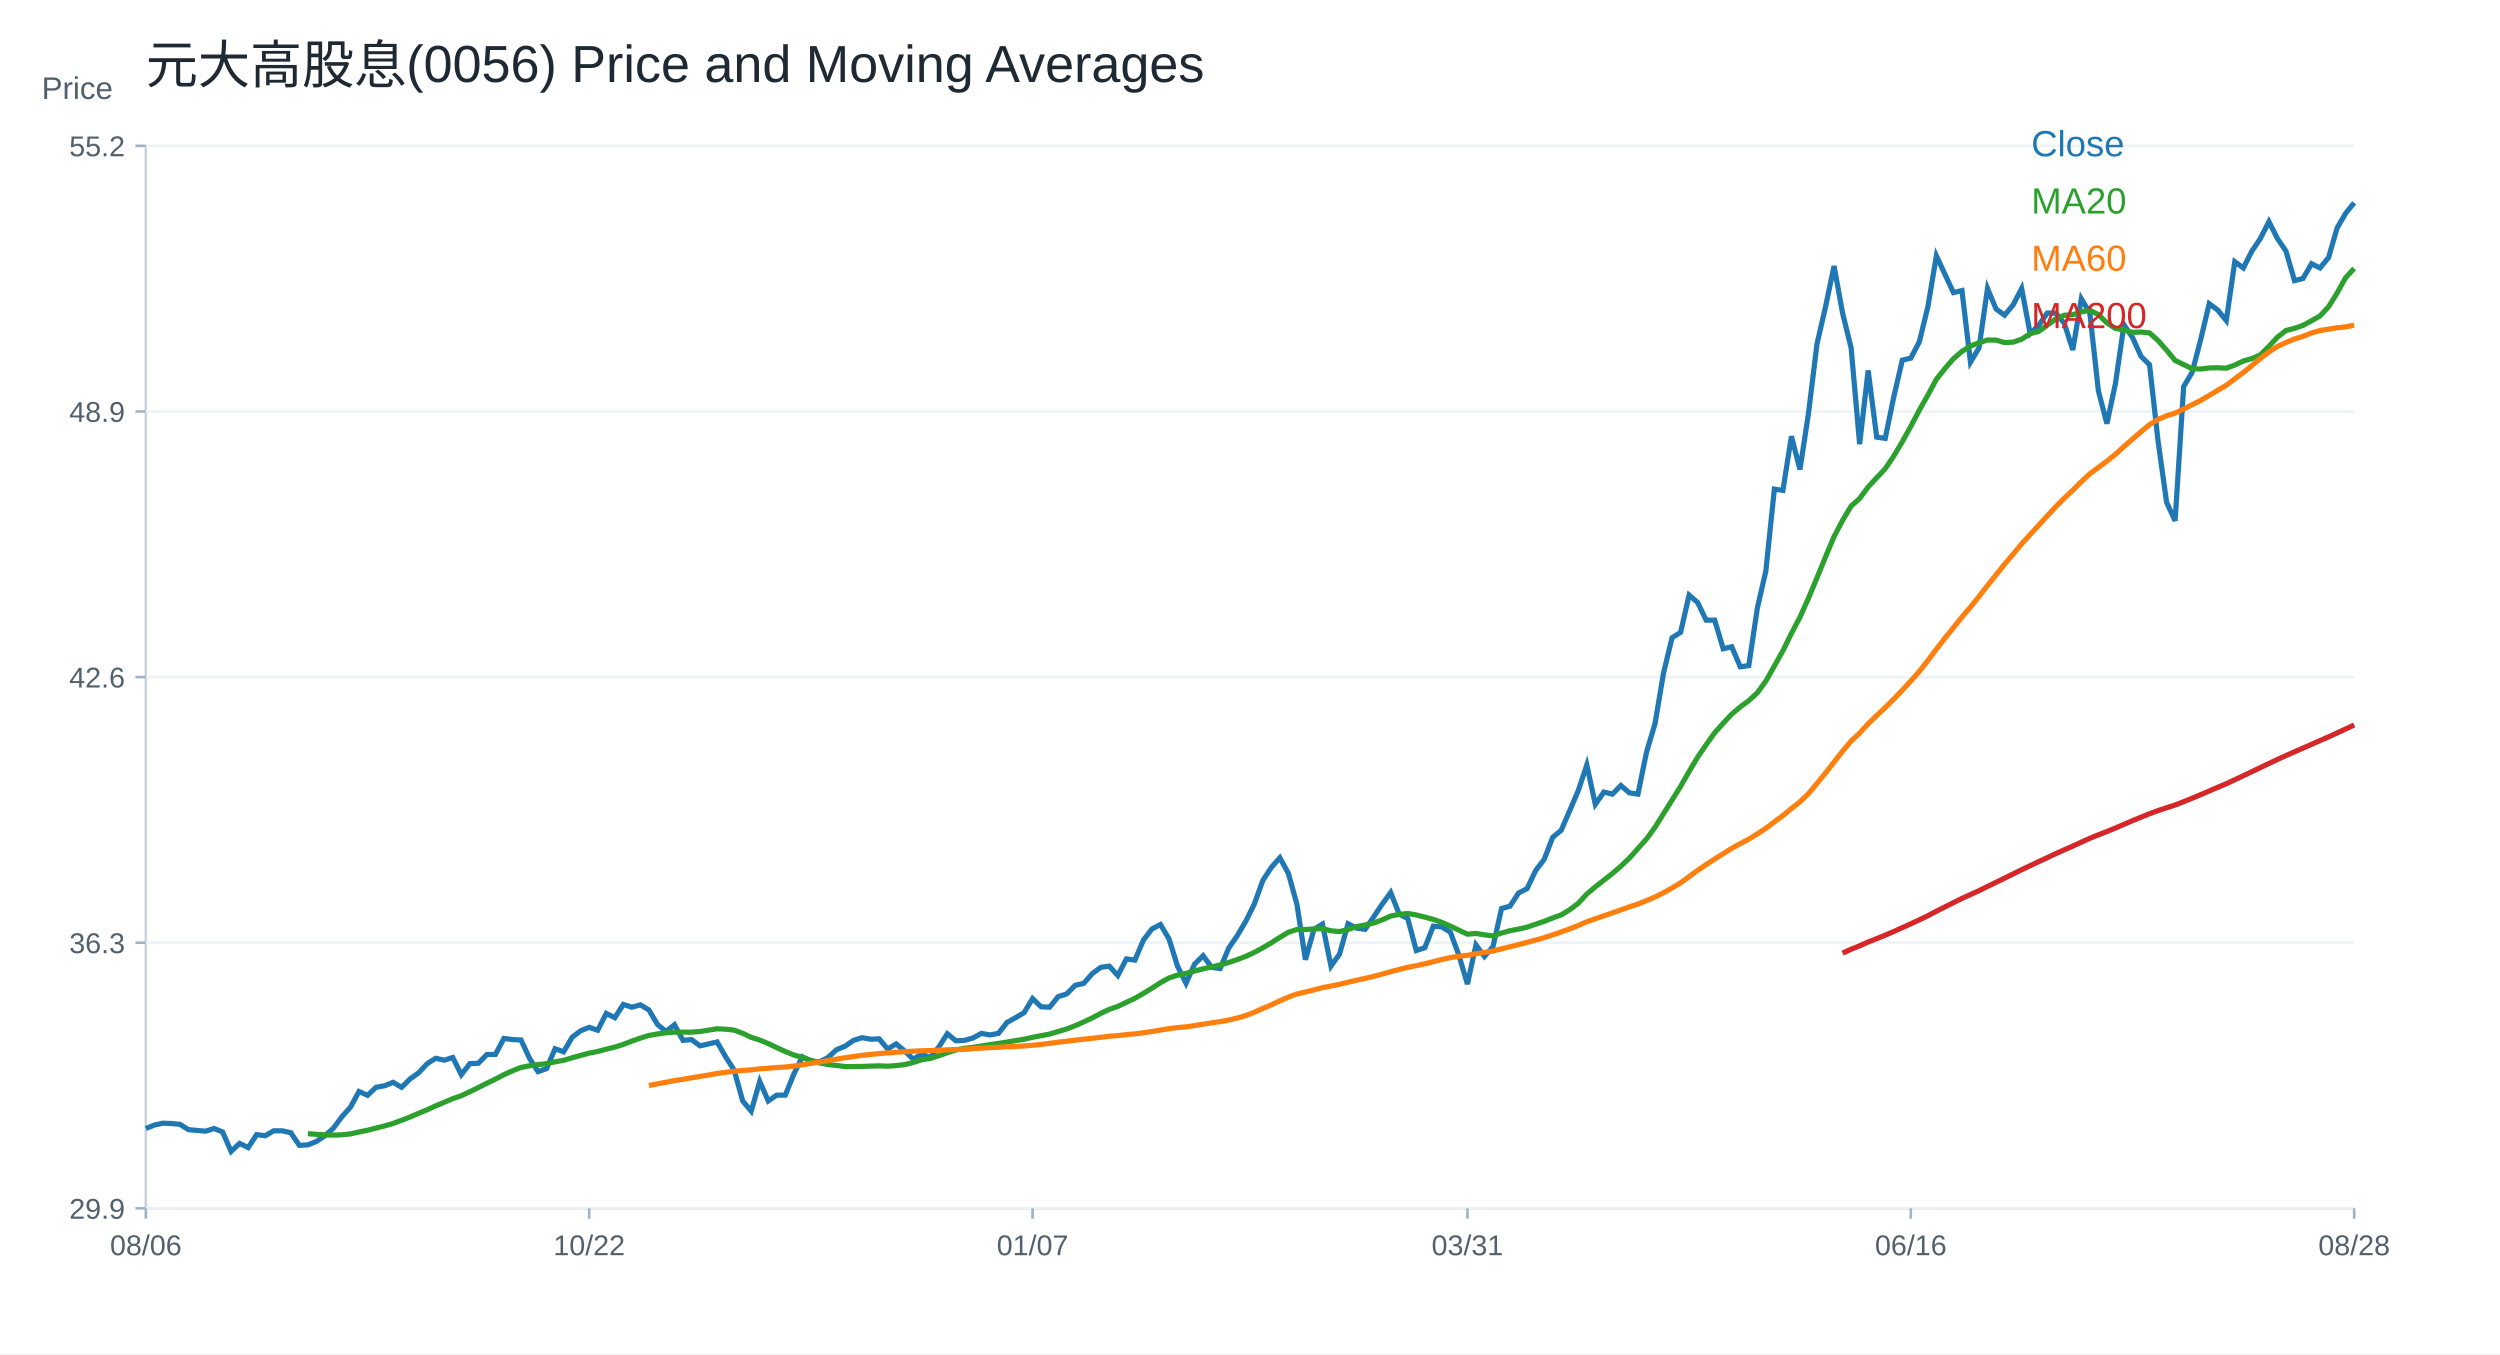
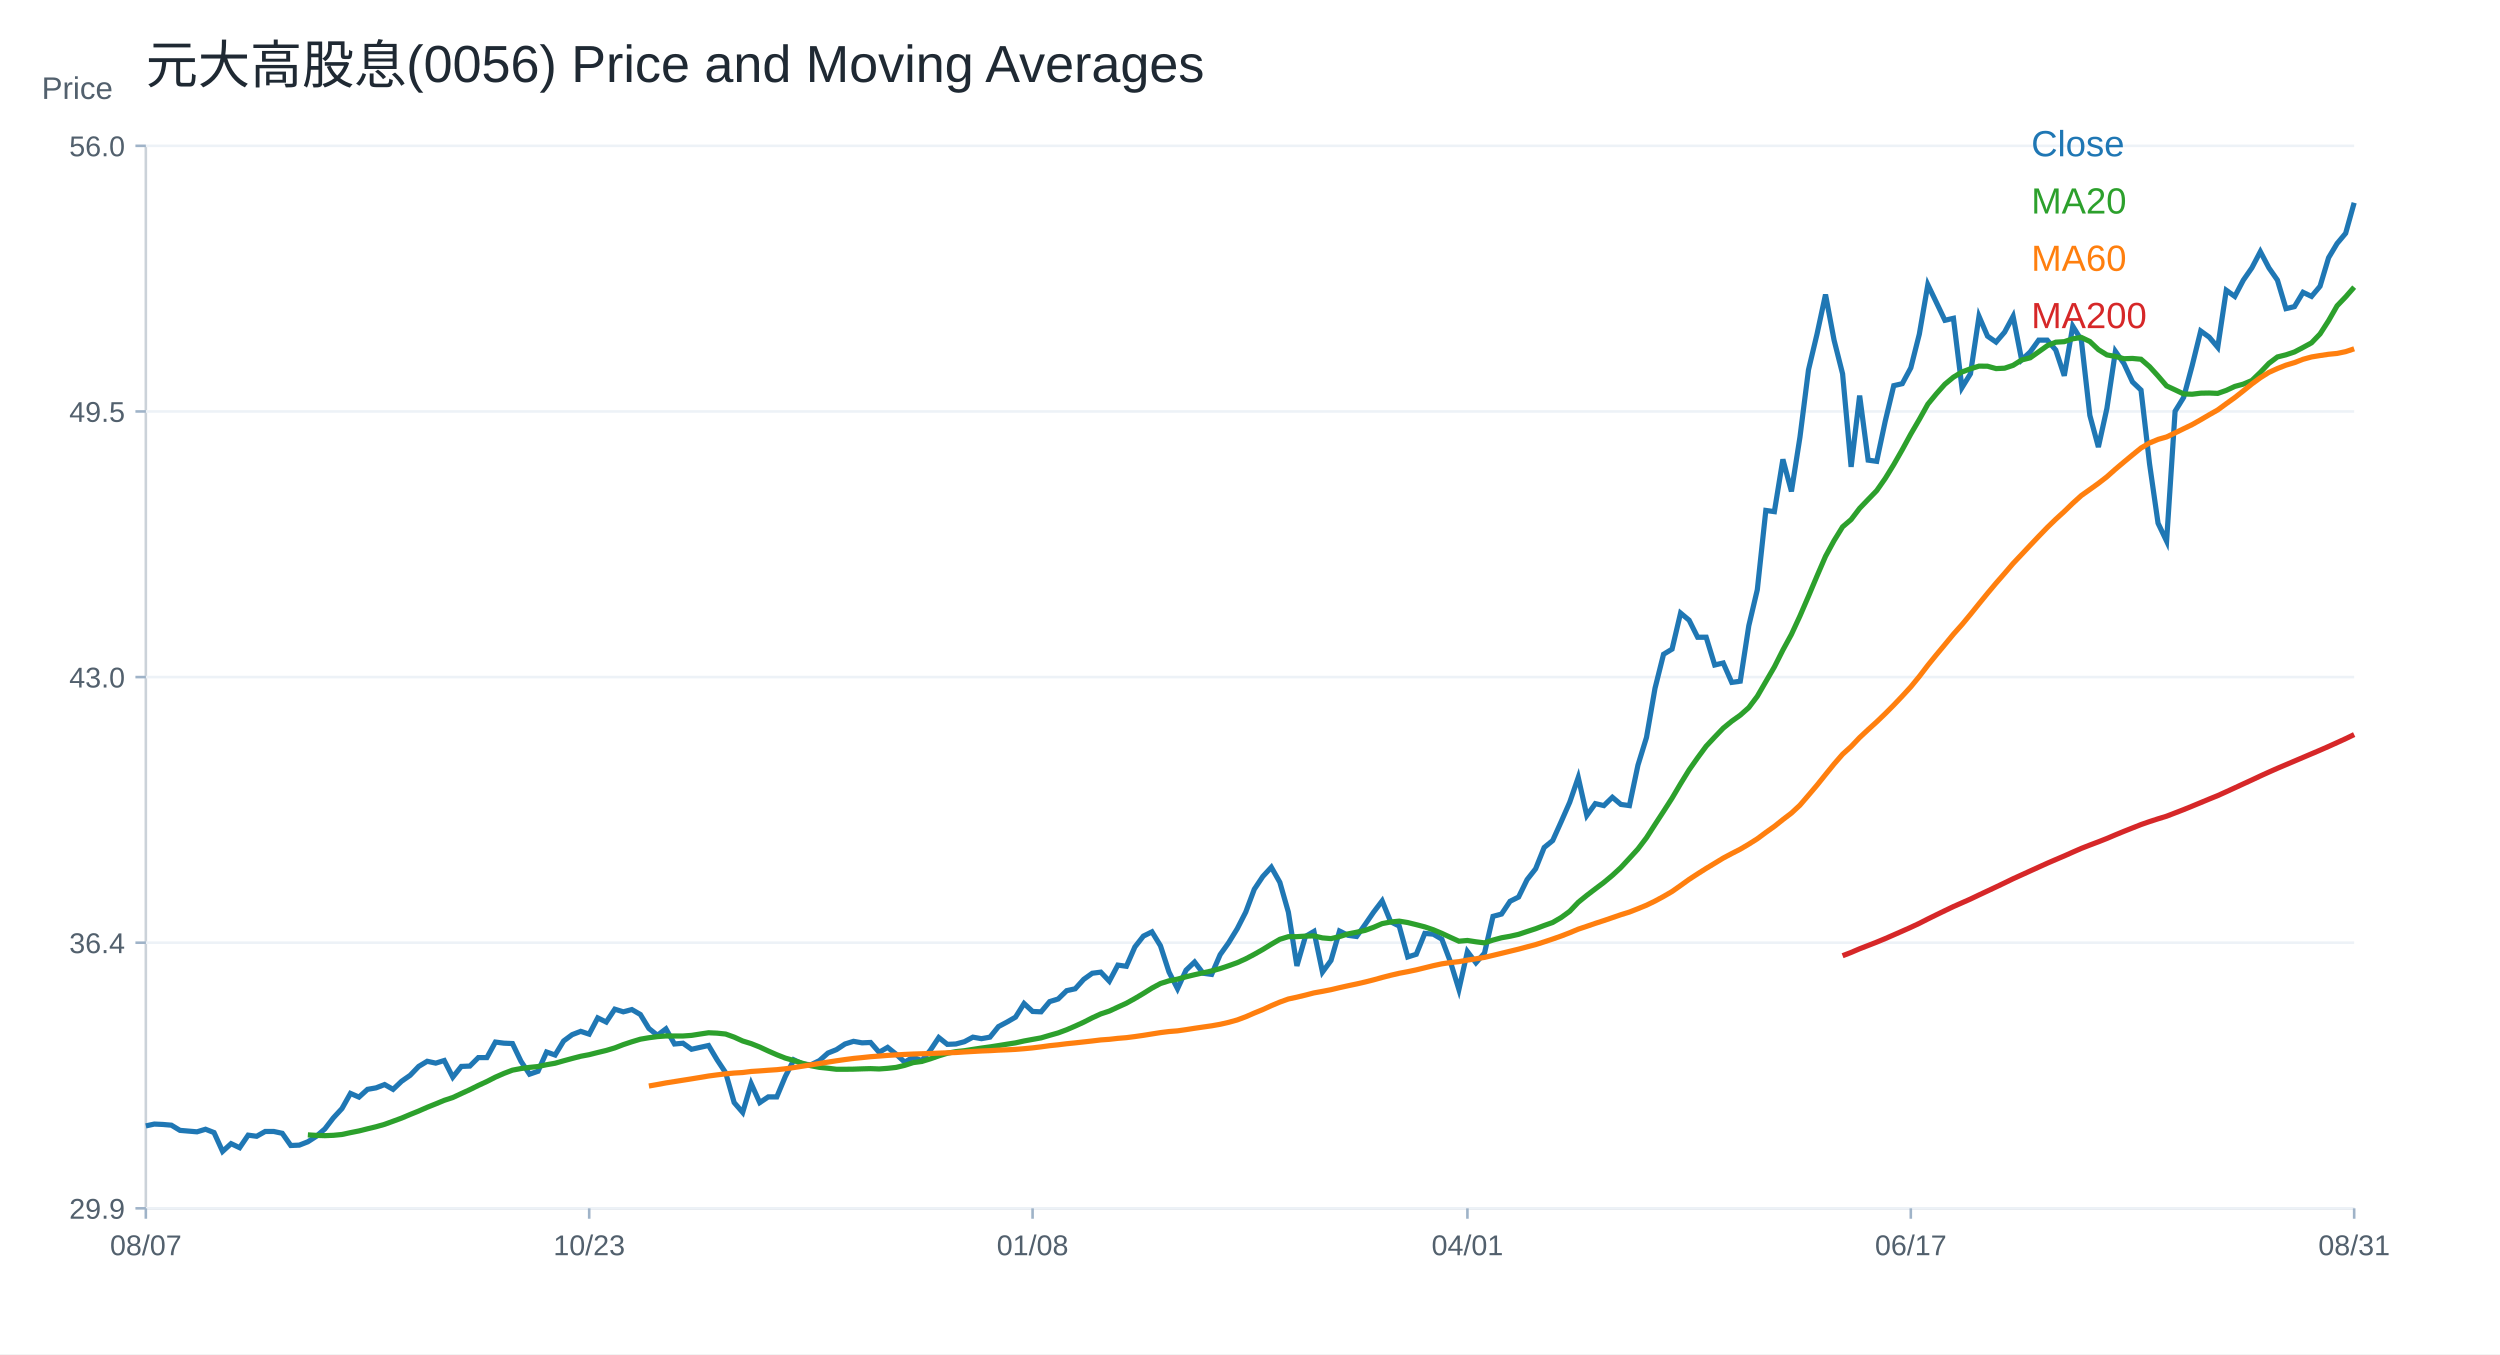
<svg xmlns="http://www.w3.org/2000/svg" width="960" height="520" viewBox="0 0 960 520">
  <rect width="100%" height="100%" fill="white" />
  <text x="56.00" y="32.00" font-size="20" font-family="Arial" fill="#1f2933" text-anchor="start">元大高股息(0056) Price and Moving Averages</text>
  <line x1="56" y1="464" x2="904" y2="464" stroke="#cbd2d9" />
  <line x1="56" y1="56" x2="56" y2="464" stroke="#cbd2d9" />
  <text x="16.00" y="38.00" font-size="12" font-family="Arial" fill="#52606d" text-anchor="start">Price</text>
  <line x1="56" y1="464.00" x2="904" y2="464.00" stroke="#edf2f7" />
  <line x1="52" y1="464.00" x2="56" y2="464.00" stroke="#9fb3c8" />
  <text x="48.00" y="468.00" font-size="11" font-family="Arial" fill="#52606d" text-anchor="end">29.9</text>
  <line x1="56" y1="362.00" x2="904" y2="362.00" stroke="#edf2f7" />
  <line x1="52" y1="362.00" x2="56" y2="362.00" stroke="#9fb3c8" />
-   <text x="48.00" y="366.00" font-size="11" font-family="Arial" fill="#52606d" text-anchor="end">36.3</text>
+   <text x="48.00" y="366.00" font-size="11" font-family="Arial" fill="#52606d" text-anchor="end">36.4</text>
  <line x1="56" y1="260.00" x2="904" y2="260.00" stroke="#edf2f7" />
  <line x1="52" y1="260.00" x2="56" y2="260.00" stroke="#9fb3c8" />
-   <text x="48.00" y="264.00" font-size="11" font-family="Arial" fill="#52606d" text-anchor="end">42.6</text>
+   <text x="48.00" y="264.00" font-size="11" font-family="Arial" fill="#52606d" text-anchor="end">43.0</text>
  <line x1="56" y1="158.00" x2="904" y2="158.00" stroke="#edf2f7" />
  <line x1="52" y1="158.00" x2="56" y2="158.00" stroke="#9fb3c8" />
-   <text x="48.00" y="162.00" font-size="11" font-family="Arial" fill="#52606d" text-anchor="end">48.9</text>
+   <text x="48.00" y="162.00" font-size="11" font-family="Arial" fill="#52606d" text-anchor="end">49.5</text>
  <line x1="56" y1="56.00" x2="904" y2="56.00" stroke="#edf2f7" />
  <line x1="52" y1="56.00" x2="56" y2="56.00" stroke="#9fb3c8" />
-   <text x="48.00" y="60.00" font-size="11" font-family="Arial" fill="#52606d" text-anchor="end">55.2</text>
+   <text x="48.00" y="60.00" font-size="11" font-family="Arial" fill="#52606d" text-anchor="end">56.0</text>
  <line x1="56.00" y1="464" x2="56.00" y2="468" stroke="#9fb3c8" />
-   <text x="56.00" y="482.00" font-size="11" font-family="Arial" fill="#52606d" text-anchor="middle">08/06</text>
+   <text x="56.00" y="482.00" font-size="11" font-family="Arial" fill="#52606d" text-anchor="middle">08/07</text>
  <line x1="226.25" y1="464" x2="226.25" y2="468" stroke="#9fb3c8" />
-   <text x="226.25" y="482.00" font-size="11" font-family="Arial" fill="#52606d" text-anchor="middle">10/22</text>
+   <text x="226.25" y="482.00" font-size="11" font-family="Arial" fill="#52606d" text-anchor="middle">10/23</text>
  <line x1="396.51" y1="464" x2="396.51" y2="468" stroke="#9fb3c8" />
-   <text x="396.51" y="482.00" font-size="11" font-family="Arial" fill="#52606d" text-anchor="middle">01/07</text>
+   <text x="396.51" y="482.00" font-size="11" font-family="Arial" fill="#52606d" text-anchor="middle">01/08</text>
  <line x1="563.49" y1="464" x2="563.49" y2="468" stroke="#9fb3c8" />
-   <text x="563.49" y="482.00" font-size="11" font-family="Arial" fill="#52606d" text-anchor="middle">03/31</text>
+   <text x="563.49" y="482.00" font-size="11" font-family="Arial" fill="#52606d" text-anchor="middle">04/01</text>
  <line x1="733.75" y1="464" x2="733.75" y2="468" stroke="#9fb3c8" />
-   <text x="733.75" y="482.00" font-size="11" font-family="Arial" fill="#52606d" text-anchor="middle">06/16</text>
+   <text x="733.75" y="482.00" font-size="11" font-family="Arial" fill="#52606d" text-anchor="middle">06/17</text>
  <line x1="904.00" y1="464" x2="904.00" y2="468" stroke="#9fb3c8" />
-   <text x="904.00" y="482.00" font-size="11" font-family="Arial" fill="#52606d" text-anchor="middle">08/28</text>
-   <polyline fill="none" stroke="#1f77b4" stroke-width="2" points="56.00,433.35 59.27,432.03 62.55,431.30 65.82,431.44 69.10,431.74 72.37,433.79 75.64,434.08 78.92,434.37 82.19,433.35 85.47,434.67 88.74,442.14 92.02,439.06 95.29,440.68 98.56,435.69 101.84,436.13 105.11,434.23 108.39,434.23 111.66,434.96 114.93,439.80 118.21,439.65 121.48,438.33 124.76,436.13 128.03,433.20 131.31,428.80 134.58,425.14 137.85,419.13 141.13,420.59 144.40,417.52 147.68,416.93 150.95,415.61 154.22,417.52 157.50,414.29 160.77,411.95 164.05,408.43 167.32,406.38 170.59,407.11 173.87,406.08 177.14,412.68 180.42,408.43 183.69,408.28 186.97,404.91 190.24,404.91 193.51,398.75 196.79,399.19 200.06,399.34 203.34,406.38 206.61,411.51 209.88,410.33 213.16,402.71 216.43,403.88 219.71,398.31 222.98,395.82 226.25,394.50 229.53,395.61 232.80,389.16 236.08,390.81 239.35,385.71 242.63,386.76 245.90,385.86 249.17,387.81 252.45,393.36 255.72,396.06 259.00,393.51 262.27,399.51 265.54,399.21 268.82,401.61 272.09,400.86 275.37,400.11 278.64,405.82 281.92,410.92 285.19,422.77 288.46,426.67 291.74,415.27 295.01,422.77 298.29,420.52 301.56,420.52 304.83,412.42 308.11,405.82 311.38,407.47 314.66,407.77 317.93,406.12 321.20,403.11 324.48,401.76 327.75,399.51 331.03,398.46 334.30,399.06 337.58,398.91 340.85,402.81 344.12,400.86 347.40,403.56 350.67,406.72 353.95,404.76 357.22,406.12 360.49,402.06 363.77,396.96 367.04,399.66 370.32,399.51 373.59,398.61 376.86,396.81 380.14,397.41 383.41,396.81 386.69,392.61 389.96,390.81 393.24,388.86 396.51,383.46 399.78,386.61 403.06,386.76 406.33,382.71 409.61,381.66 412.88,378.36 416.15,377.61 419.43,373.86 422.70,371.46 425.98,371.01 429.25,374.61 432.53,368.22 435.80,368.68 439.07,361.01 442.35,356.71 445.62,355.02 448.90,360.55 452.17,370.99 455.44,377.59 458.72,370.22 461.99,367.00 465.27,371.45 468.54,371.91 471.81,364.08 475.09,359.32 478.36,353.79 481.64,347.19 484.91,338.14 488.19,333.07 491.46,329.39 494.73,335.37 498.01,347.19 501.28,368.53 504.56,356.86 507.83,354.87 511.10,370.99 514.38,366.38 517.65,354.72 520.93,356.40 524.20,356.86 527.47,352.11 530.75,347.19 534.02,342.74 537.30,351.03 540.57,352.72 543.85,365.00 547.12,363.93 550.39,355.64 553.67,355.94 556.94,357.94 560.22,366.84 563.49,377.89 566.76,362.85 570.04,367.30 573.31,363.47 576.59,348.88 579.86,347.96 583.14,342.90 586.41,341.21 589.68,334.30 592.96,330.00 596.23,321.56 599.51,318.80 602.78,311.27 606.05,303.60 609.33,293.77 612.60,308.87 615.88,304.15 619.15,304.94 622.42,301.63 625.70,304.46 628.97,304.94 632.25,288.90 635.52,277.90 638.80,258.41 642.07,244.89 645.34,242.84 648.62,228.54 651.89,231.37 655.17,238.13 658.44,238.13 661.71,249.13 664.99,248.35 668.26,256.05 671.54,255.58 674.81,233.57 678.08,219.27 681.36,187.83 684.63,188.30 687.91,167.55 691.18,180.28 694.46,158.75 697.73,132.02 701.00,117.88 704.28,102.16 707.55,120.23 710.83,133.60 714.10,170.54 717.37,142.24 720.65,167.86 723.92,168.33 727.20,152.46 730.47,138.31 733.75,137.52 737.02,131.24 740.29,117.88 743.57,98.23 746.84,105.30 750.12,112.37 753.39,111.59 756.66,139.10 759.94,133.60 763.21,110.80 766.49,118.66 769.76,121.02 773.03,117.09 776.31,110.80 779.58,128.09 782.86,124.95 786.13,120.23 789.41,120.23 792.68,124.16 795.95,134.38 799.23,114.73 802.50,120.23 805.78,150.10 809.05,162.68 812.32,147.33 815.60,124.71 818.87,129.56 822.15,136.83 825.42,140.06 828.69,169.30 831.97,192.89 835.24,200.00 838.52,148.46 841.79,142.97 845.07,130.36 848.34,116.63 851.61,119.05 854.89,123.09 858.16,100.48 861.44,102.90 864.71,96.44 867.98,91.59 871.26,85.13 874.53,91.59 877.81,96.44 881.08,107.75 884.36,106.94 887.63,101.28 890.90,102.90 894.18,98.86 897.45,87.55 900.73,81.90 904.00,77.86" />
+   <text x="904.00" y="482.00" font-size="11" font-family="Arial" fill="#52606d" text-anchor="middle">08/31</text>
+   <polyline fill="none" stroke="#1f77b4" stroke-width="2" points="56.00,432.35 59.27,431.64 62.55,431.79 65.82,432.07 69.10,434.06 72.37,434.34 75.64,434.62 78.92,433.63 82.19,434.91 85.47,442.14 88.74,439.16 92.02,440.72 95.29,435.90 98.56,436.33 101.84,434.48 105.11,434.48 108.39,435.19 111.66,439.87 114.93,439.73 118.21,438.45 121.48,436.33 124.76,433.49 128.03,429.23 131.31,425.69 134.58,419.87 137.85,421.29 141.13,418.31 144.40,417.74 147.68,416.47 150.95,418.31 154.22,415.19 157.50,412.92 160.77,409.51 164.05,407.53 167.32,408.24 170.59,407.24 173.87,413.63 177.14,409.51 180.42,409.37 183.69,406.11 186.97,406.11 190.24,400.15 193.51,400.58 196.79,400.72 200.06,407.53 203.34,412.49 206.61,411.36 209.88,403.98 213.16,405.12 216.43,399.73 219.71,397.31 222.98,396.04 226.25,397.11 229.53,390.87 232.80,392.47 236.08,387.53 239.35,388.54 242.63,387.67 245.90,389.56 249.17,394.93 252.45,397.55 255.72,395.08 259.00,400.89 262.27,400.60 265.54,402.92 268.82,402.19 272.09,401.47 275.37,406.98 278.64,411.92 281.92,423.39 285.19,427.17 288.46,416.13 291.74,423.39 295.01,421.21 298.29,421.21 301.56,413.37 304.83,406.98 308.11,408.58 311.38,408.87 314.66,407.28 317.93,404.37 321.20,403.06 324.48,400.89 327.75,399.87 331.03,400.45 334.30,400.31 337.58,404.08 340.85,402.19 344.12,404.81 347.40,407.86 350.67,405.97 353.95,407.28 357.22,403.35 360.49,398.42 363.77,401.03 367.04,400.89 370.32,400.02 373.59,398.27 376.86,398.85 380.14,398.27 383.41,394.21 386.69,392.47 389.96,390.58 393.24,385.35 396.51,388.40 399.78,388.54 403.06,384.62 406.33,383.61 409.61,380.41 412.88,379.69 416.15,376.06 419.43,373.73 422.70,373.30 425.98,376.78 429.25,370.60 432.53,371.05 435.80,363.62 439.07,359.46 442.35,357.83 445.62,363.18 448.90,373.28 452.17,379.67 455.44,372.54 458.72,369.42 461.99,373.72 465.27,374.17 468.54,366.59 471.81,361.99 475.09,356.64 478.36,350.25 481.64,341.49 484.91,336.58 488.19,333.02 491.46,338.81 494.73,350.25 498.01,370.90 501.28,359.61 504.56,357.68 507.83,373.28 511.10,368.82 514.38,357.53 517.65,359.16 520.93,359.61 524.20,355.00 527.47,350.25 530.75,345.94 534.02,353.96 537.30,355.60 540.57,367.48 543.85,366.44 547.12,358.42 550.39,358.72 553.67,360.65 556.94,369.27 560.22,379.96 563.49,365.40 566.76,369.71 570.04,366.00 573.31,351.88 576.59,350.99 579.86,346.09 583.14,344.46 586.41,337.77 589.68,333.61 592.96,325.44 596.23,322.77 599.51,315.49 602.78,308.06 606.05,298.55 609.33,313.16 612.60,308.59 615.88,309.35 619.15,306.16 622.42,308.90 625.70,309.35 628.97,293.83 632.25,283.19 635.52,264.32 638.80,251.24 642.07,249.26 645.34,235.42 648.62,238.15 651.89,244.70 655.17,244.70 658.44,255.35 661.71,254.58 664.99,262.04 668.26,261.58 671.54,240.28 674.81,226.44 678.08,196.01 681.36,196.47 684.63,176.39 687.91,188.71 691.18,167.87 694.46,142.01 697.73,128.31 701.00,113.10 704.28,130.60 707.55,143.53 710.83,179.28 714.10,151.90 717.37,176.69 720.65,177.15 723.92,161.78 727.20,148.09 730.47,147.33 733.75,141.25 737.02,128.31 740.29,109.30 743.57,116.14 746.84,122.99 750.12,122.23 753.39,148.85 756.66,143.53 759.94,121.47 763.21,129.08 766.49,131.36 769.76,127.55 773.03,121.47 776.31,138.20 779.58,135.16 782.86,130.60 786.13,130.60 789.41,134.40 792.68,144.29 795.95,125.27 799.23,130.60 802.50,159.50 805.78,171.67 809.05,156.82 812.32,134.93 815.60,139.62 818.87,146.65 822.15,149.78 825.42,178.08 828.69,200.91 831.97,207.79 835.24,157.91 838.52,152.60 841.79,140.40 845.07,127.11 848.34,129.46 851.61,133.36 854.89,111.47 858.16,113.82 861.44,107.57 864.71,102.87 867.98,96.62 871.26,102.87 874.53,107.57 877.81,118.51 881.08,117.73 884.36,112.26 887.63,113.82 890.90,109.91 894.18,98.97 897.45,93.49 900.73,89.58 904.00,77.86" />
  <text x="780.00" y="60.00" font-size="14" font-family="Arial" fill="#1f77b4" text-anchor="start">Close</text>
-   <polyline fill="none" stroke="#2ca02c" stroke-width="2" points="118.21,435.33 121.48,435.58 124.76,435.79 128.03,435.88 131.31,435.75 134.58,435.42 137.85,434.69 141.13,434.01 144.40,433.17 147.68,432.35 150.95,431.40 154.22,430.17 157.50,428.93 160.77,427.49 164.05,426.13 167.32,424.64 170.59,423.28 173.87,421.88 177.14,420.76 180.42,419.20 183.69,417.63 186.97,415.96 190.24,414.39 193.51,412.67 196.79,411.19 200.06,409.90 203.34,409.26 206.61,408.81 209.88,408.45 213.16,407.74 216.43,407.15 219.71,406.19 222.98,405.27 226.25,404.40 229.53,403.76 232.80,402.90 236.08,402.08 239.35,401.06 242.63,399.77 245.90,398.64 249.17,397.62 252.45,397.04 255.72,396.60 259.00,396.33 262.27,396.35 265.54,396.34 268.82,396.10 272.09,395.57 275.37,395.06 278.64,395.22 281.92,395.57 285.19,396.79 288.46,398.33 291.74,399.37 295.01,400.73 298.29,402.30 301.56,403.78 304.83,405.12 308.11,406.07 311.38,407.15 314.66,408.15 317.93,408.79 321.20,409.14 324.48,409.55 327.75,409.55 331.03,409.51 334.30,409.39 337.58,409.29 340.85,409.42 344.12,409.18 347.40,408.81 350.67,408.01 353.95,406.91 357.22,406.45 360.49,405.42 363.77,404.24 367.04,403.20 370.32,402.55 373.59,402.19 376.86,401.66 380.14,401.14 383.41,400.68 386.69,400.15 389.96,399.60 393.24,399.07 396.51,398.32 399.78,397.70 403.06,397.09 406.33,396.09 409.61,395.13 412.88,393.87 416.15,392.41 419.43,390.87 422.70,389.13 425.98,387.58 429.25,386.46 432.53,384.89 435.80,383.35 439.07,381.47 442.35,379.46 445.62,377.34 448.90,375.53 452.17,374.45 455.44,373.79 458.72,372.86 461.99,372.03 465.27,371.27 468.54,370.53 471.81,369.60 475.09,368.48 478.36,367.25 481.64,365.73 484.91,363.95 488.19,362.03 491.46,359.95 494.73,357.99 498.01,356.93 501.28,356.93 504.56,356.72 507.83,356.63 511.10,357.43 514.38,357.72 517.65,356.90 520.93,355.84 524.20,355.18 527.47,354.43 530.75,353.22 534.02,351.76 537.30,351.11 540.57,350.78 543.85,351.34 547.12,352.18 550.39,353.05 553.67,354.19 556.94,355.62 560.22,357.19 563.49,358.73 566.76,358.45 570.04,358.97 573.31,359.40 576.59,358.29 579.86,357.37 583.14,356.78 586.41,356.02 589.68,354.89 592.96,353.79 596.23,352.51 599.51,351.31 602.78,349.32 606.05,346.86 609.33,343.30 612.60,340.55 615.88,337.98 619.15,335.42 622.42,332.61 625.70,329.49 628.97,325.84 632.25,322.15 635.52,317.68 638.80,312.42 642.07,307.22 645.34,301.97 648.62,296.25 651.89,290.76 655.17,285.95 658.44,281.35 661.71,277.73 664.99,274.21 668.26,271.45 671.54,269.05 674.81,266.04 678.08,261.56 681.36,255.74 684.63,249.91 687.91,243.21 691.18,237.00 694.46,229.69 697.73,221.84 701.00,213.84 704.28,206.03 707.55,199.80 710.83,194.33 714.10,191.43 717.37,186.98 720.65,183.46 723.92,179.97 727.20,175.14 730.47,169.64 733.75,163.71 737.02,157.50 740.29,151.71 743.57,145.66 746.84,141.53 750.12,137.74 753.39,134.94 756.66,132.88 759.94,131.62 763.21,130.56 766.49,130.60 769.76,131.54 773.03,131.39 776.31,130.25 779.58,128.12 782.86,127.26 786.13,124.88 789.41,122.47 792.68,121.06 795.95,120.86 799.23,119.72 802.50,119.17 805.78,120.78 809.05,124.01 812.32,126.11 815.60,126.72 818.87,127.62 822.15,127.51 825.42,127.83 828.69,130.76 831.97,134.47 835.24,138.42 838.52,139.99 841.79,141.59 845.07,141.71 848.34,141.29 851.61,141.23 854.89,141.38 858.16,140.19 861.44,138.62 864.71,137.70 867.98,136.27 871.26,133.02 874.53,129.47 877.81,126.92 881.08,126.07 884.36,124.94 887.63,123.17 890.90,121.31 894.18,117.79 897.45,112.52 900.73,106.61 904.00,103.08" />
+   <polyline fill="none" stroke="#2ca02c" stroke-width="2" points="118.21,435.79 121.48,435.99 124.76,436.09 128.03,435.96 131.31,435.64 134.58,434.93 137.85,434.28 141.13,433.46 144.40,432.67 147.68,431.74 150.95,430.55 154.22,429.35 157.50,427.96 160.77,426.64 164.05,425.20 167.32,423.89 170.59,422.53 173.87,421.45 177.14,419.93 180.42,418.42 183.69,416.80 186.97,415.29 190.24,413.62 193.51,412.19 196.79,410.94 200.06,410.32 203.34,409.88 206.61,409.54 209.88,408.85 213.16,408.28 216.43,407.35 219.71,406.46 222.98,405.61 226.25,404.99 229.53,404.16 232.80,403.37 236.08,402.39 239.35,401.13 242.63,400.04 245.90,399.05 249.17,398.49 252.45,398.06 255.72,397.81 259.00,397.82 262.27,397.82 265.54,397.59 268.82,397.07 272.09,396.58 275.37,396.73 278.64,397.07 281.92,398.25 285.19,399.74 288.46,400.75 291.74,402.06 295.01,403.58 298.29,405.02 301.56,406.31 304.83,407.23 308.11,408.28 311.38,409.24 314.66,409.86 317.93,410.20 321.20,410.60 324.48,410.60 327.75,410.56 331.03,410.44 334.30,410.35 337.58,410.48 340.85,410.24 344.12,409.88 347.40,409.10 350.67,408.04 353.95,407.60 357.22,406.60 360.49,405.46 363.77,404.45 367.04,403.83 370.32,403.48 373.59,402.96 376.86,402.46 380.14,402.01 383.41,401.50 386.69,400.97 389.96,400.46 393.24,399.73 396.51,399.13 399.78,398.54 403.06,397.57 406.33,396.64 409.61,395.42 412.88,394.01 416.15,392.52 419.43,390.84 422.70,389.34 425.98,388.25 429.25,386.73 432.53,385.24 435.80,383.42 439.07,381.48 442.35,379.43 445.62,377.67 448.90,376.63 452.17,375.99 455.44,375.09 458.72,374.29 461.99,373.56 465.27,372.84 468.54,371.94 471.81,370.85 475.09,369.67 478.36,368.19 481.64,366.46 484.91,364.61 488.19,362.59 491.46,360.69 494.73,359.68 498.01,359.67 501.28,359.47 504.56,359.38 507.83,360.15 511.10,360.43 514.38,359.65 517.65,358.62 520.93,357.98 524.20,357.26 527.47,356.08 530.75,354.67 534.02,354.04 537.30,353.72 540.57,354.26 543.85,355.07 547.12,355.92 550.39,357.03 553.67,358.41 556.94,359.93 560.22,361.42 563.49,361.14 566.76,361.65 570.04,362.06 573.31,360.99 576.59,360.10 579.86,359.53 583.14,358.79 586.41,357.70 589.68,356.63 592.96,355.39 596.23,354.23 599.51,352.31 602.78,349.93 606.05,346.48 609.33,343.82 612.60,341.33 615.88,338.86 619.15,336.14 622.42,333.12 625.70,329.59 628.97,326.01 632.25,321.68 635.52,316.60 638.80,311.57 642.07,306.48 645.34,300.95 648.62,295.63 651.89,290.98 655.17,286.53 658.44,283.03 661.71,279.62 664.99,276.94 668.26,274.62 671.54,271.71 674.81,267.37 678.08,261.74 681.36,256.10 684.63,249.61 687.91,243.60 691.18,236.53 694.46,228.94 697.73,221.19 701.00,213.63 704.28,207.60 707.55,202.31 710.83,199.50 714.10,195.19 717.37,191.79 720.65,188.41 723.92,183.74 727.20,178.41 730.47,172.68 733.75,166.66 737.02,161.06 740.29,155.20 743.57,151.21 746.84,147.54 750.12,144.83 753.39,142.84 756.66,141.62 759.94,140.59 763.21,140.63 766.49,141.54 769.76,141.39 773.03,140.29 776.31,138.23 779.58,137.40 782.86,135.09 786.13,132.76 789.41,131.40 792.68,131.20 795.95,130.10 799.23,129.57 802.50,131.13 805.78,134.25 809.05,136.28 812.32,136.88 815.60,137.75 818.87,137.64 822.15,137.95 825.42,140.78 828.69,144.37 831.97,148.19 835.24,149.71 838.52,151.27 841.79,151.38 845.07,150.98 848.34,150.92 851.61,151.06 854.89,149.91 858.16,148.39 861.44,147.50 864.71,146.12 867.98,142.97 871.26,139.53 874.53,137.07 877.81,136.25 881.08,135.15 884.36,133.43 887.63,131.64 890.90,128.23 894.18,123.13 897.45,117.42 900.73,114.00 904.00,110.26" />
  <text x="780.00" y="82.00" font-size="14" font-family="Arial" fill="#2ca02c" text-anchor="start">MA20</text>
-   <polyline fill="none" stroke="#ff7f0e" stroke-width="2" points="249.17,416.86 252.45,416.19 255.72,415.59 259.00,414.96 262.27,414.43 265.54,413.89 268.82,413.35 272.09,412.80 275.37,412.23 278.64,411.77 281.92,411.37 285.19,411.05 288.46,410.84 291.74,410.42 295.01,410.20 298.29,409.94 301.56,409.72 304.83,409.35 308.11,408.87 311.38,408.33 314.66,407.80 317.93,407.26 321.20,406.71 324.48,406.19 327.75,405.70 331.03,405.25 334.30,404.92 337.58,404.56 340.85,404.31 344.12,404.04 347.40,403.84 350.67,403.66 353.95,403.50 357.22,403.41 360.49,403.30 363.77,403.14 367.04,403.02 370.32,402.91 373.59,402.68 376.86,402.48 380.14,402.30 383.41,402.17 386.69,401.96 389.96,401.83 393.24,401.66 396.51,401.39 399.78,401.06 403.06,400.65 406.33,400.19 409.61,399.84 412.88,399.41 416.15,399.07 419.43,398.70 422.70,398.32 425.98,397.91 429.25,397.67 432.53,397.29 435.80,397.01 439.07,396.58 442.35,396.09 445.62,395.54 448.90,395.00 452.17,394.58 455.44,394.31 458.72,393.83 461.99,393.29 465.27,392.79 468.54,392.30 471.81,391.70 475.09,390.93 478.36,389.98 481.64,388.72 484.91,387.24 488.19,385.87 491.46,384.31 494.73,382.90 498.01,381.67 501.28,380.94 504.56,380.13 507.83,379.25 511.10,378.64 514.38,377.97 517.65,377.17 520.93,376.41 524.20,375.70 527.47,374.93 530.75,374.06 534.02,373.13 537.30,372.26 540.57,371.46 543.85,370.82 547.12,370.11 550.39,369.29 553.67,368.45 556.94,367.72 560.22,367.21 563.49,366.85 566.76,366.24 570.04,365.72 573.31,365.16 576.59,364.35 579.86,363.54 583.14,362.71 586.41,361.88 589.68,360.97 592.96,360.08 596.23,359.00 599.51,357.87 602.78,356.68 606.05,355.38 609.33,353.97 612.60,352.82 615.88,351.66 619.15,350.55 622.42,349.39 625.70,348.22 628.97,347.17 632.25,345.84 635.52,344.45 638.80,342.82 642.07,340.98 645.34,339.02 648.62,336.64 651.89,334.21 655.17,332.01 658.44,329.86 661.71,327.82 664.99,325.76 668.26,323.96 671.54,322.23 674.81,320.23 678.08,318.09 681.36,315.59 684.63,313.18 687.91,310.48 691.18,307.89 694.46,304.75 697.73,300.81 701.00,296.83 704.28,292.62 707.55,288.44 710.83,284.56 714.10,281.49 717.37,277.92 720.65,274.77 723.92,271.71 727.20,268.46 730.47,265.05 733.75,261.49 737.02,257.80 740.29,253.68 743.57,249.26 746.84,245.08 750.12,241.02 753.39,236.92 756.66,233.12 759.94,229.05 763.21,224.85 766.49,220.71 769.76,216.67 773.03,212.80 776.31,208.85 779.58,205.27 782.86,201.66 786.13,198.10 789.41,194.60 792.68,191.31 795.95,188.24 799.23,184.96 802.50,181.91 805.78,179.51 809.05,177.07 812.32,174.46 815.60,171.46 818.87,168.59 822.15,165.80 825.42,163.05 828.69,161.05 831.97,159.64 835.24,158.66 838.52,157.06 841.79,155.39 845.07,153.76 848.34,151.84 851.61,149.86 854.89,147.94 858.16,145.46 861.44,143.04 864.71,140.38 867.98,137.65 871.26,135.17 874.53,133.04 877.81,131.52 881.08,130.18 884.36,129.17 887.63,127.85 890.90,126.92 894.18,126.37 897.45,125.86 900.73,125.53 904.00,124.82" />
+   <polyline fill="none" stroke="#ff7f0e" stroke-width="2" points="249.17,417.03 252.45,416.45 255.72,415.84 259.00,415.32 262.27,414.80 265.54,414.28 268.82,413.74 272.09,413.19 275.37,412.75 278.64,412.36 281.92,412.05 285.19,411.85 288.46,411.44 291.74,411.23 295.01,410.98 298.29,410.76 301.56,410.41 304.83,409.94 308.11,409.42 311.38,408.90 314.66,408.38 317.93,407.85 321.20,407.34 324.48,406.87 327.75,406.44 331.03,406.12 334.30,405.77 337.58,405.53 340.85,405.27 344.12,405.08 347.40,404.90 350.67,404.75 353.95,404.65 357.22,404.55 360.49,404.40 363.77,404.28 367.04,404.17 370.32,403.95 373.59,403.76 376.86,403.58 380.14,403.45 383.41,403.26 386.69,403.13 389.96,402.96 393.24,402.70 396.51,402.39 399.78,401.99 403.06,401.54 406.33,401.20 409.61,400.79 412.88,400.46 416.15,400.10 419.43,399.73 422.70,399.33 425.98,399.10 429.25,398.73 432.53,398.46 435.80,398.04 439.07,397.57 442.35,397.04 445.62,396.52 448.90,396.11 452.17,395.85 455.44,395.38 458.72,394.86 461.99,394.38 465.27,393.91 468.54,393.33 471.81,392.58 475.09,391.66 478.36,390.44 481.64,389.01 484.91,387.68 488.19,386.18 491.46,384.80 494.73,383.62 498.01,382.91 501.28,382.12 504.56,381.27 507.83,380.68 511.10,380.04 514.38,379.26 517.65,378.53 520.93,377.84 524.20,377.09 527.47,376.26 530.75,375.35 534.02,374.51 537.30,373.74 540.57,373.12 543.85,372.43 547.12,371.63 550.39,370.82 553.67,370.11 556.94,369.63 560.22,369.28 563.49,368.68 566.76,368.18 570.04,367.64 573.31,366.86 576.59,366.07 579.86,365.27 583.14,364.47 586.41,363.59 589.68,362.73 592.96,361.68 596.23,360.58 599.51,359.43 602.78,358.17 606.05,356.80 609.33,355.70 612.60,354.57 615.88,353.50 619.15,352.38 622.42,351.25 625.70,350.23 628.97,348.94 632.25,347.60 635.52,346.01 638.80,344.24 642.07,342.34 645.34,340.04 648.62,337.68 651.89,335.55 655.17,333.47 658.44,331.50 661.71,329.51 664.99,327.76 668.26,326.09 671.54,324.15 674.81,322.09 678.08,319.66 681.36,317.33 684.63,314.72 687.91,312.22 691.18,309.18 694.46,305.36 697.73,301.51 701.00,297.43 704.28,293.39 707.55,289.63 710.83,286.66 714.10,283.21 717.37,280.16 720.65,277.19 723.92,274.05 727.20,270.75 730.47,267.31 733.75,263.74 737.02,259.75 740.29,255.47 743.57,251.43 746.84,247.50 750.12,243.52 753.39,239.85 756.66,235.91 759.94,231.84 763.21,227.83 766.49,223.92 769.76,220.18 773.03,216.36 776.31,212.89 779.58,209.41 782.86,205.95 786.13,202.57 789.41,199.39 792.68,196.41 795.95,193.24 799.23,190.28 802.50,187.97 805.78,185.61 809.05,183.08 812.32,180.17 815.60,177.40 818.87,174.69 822.15,172.03 825.42,170.10 828.69,168.73 831.97,167.79 835.24,166.23 838.52,164.62 841.79,163.04 845.07,161.19 848.34,159.27 851.61,157.41 854.89,155.01 858.16,152.67 861.44,150.09 864.71,147.45 867.98,145.05 871.26,142.99 874.53,141.52 877.81,140.22 881.08,139.24 884.36,137.97 887.63,137.07 890.90,136.53 894.18,136.04 897.45,135.72 900.73,135.03 904.00,133.94" />
  <text x="780.00" y="104.00" font-size="14" font-family="Arial" fill="#ff7f0e" text-anchor="start">MA60</text>
-   <polyline fill="none" stroke="#d62728" stroke-width="2" points="707.55,365.99 710.83,364.50 714.10,363.19 717.37,361.74 720.65,360.43 723.92,359.11 727.20,357.70 730.47,356.22 733.75,354.74 737.02,353.23 740.29,351.64 743.57,349.92 746.84,348.26 750.12,346.61 753.39,344.99 756.66,343.51 759.94,342.01 763.21,340.39 766.49,338.81 769.76,337.21 773.03,335.60 776.31,333.96 779.58,332.42 782.86,330.88 786.13,329.34 789.41,327.81 792.68,326.34 795.95,324.91 799.23,323.39 802.50,321.91 805.78,320.58 809.05,319.31 812.32,317.97 815.60,316.54 818.87,315.14 822.15,313.80 825.42,312.46 828.69,311.28 831.97,310.18 835.24,309.13 838.52,307.84 841.79,306.53 845.07,305.15 848.34,303.74 851.61,302.34 854.89,300.96 858.16,299.43 861.44,297.89 864.71,296.32 867.98,294.76 871.26,293.17 874.53,291.64 877.81,290.14 881.08,288.71 884.36,287.26 887.63,285.82 890.90,284.38 894.18,282.95 897.45,281.45 900.73,279.93 904.00,278.38" />
+   <polyline fill="none" stroke="#d62728" stroke-width="2" points="707.55,367.00 710.83,365.73 714.10,364.33 717.37,363.06 720.65,361.78 723.92,360.42 727.20,358.99 730.47,357.55 733.75,356.09 737.02,354.56 740.29,352.89 743.57,351.28 746.84,349.69 750.12,348.12 753.39,346.68 756.66,345.23 759.94,343.66 763.21,342.13 766.49,340.59 769.76,339.03 773.03,337.44 776.31,335.95 779.58,334.46 782.86,332.97 786.13,331.49 789.41,330.07 792.68,328.68 795.95,327.22 799.23,325.78 802.50,324.50 805.78,323.26 809.05,321.97 812.32,320.58 815.60,319.23 818.87,317.93 822.15,316.63 825.42,315.49 828.69,314.43 831.97,313.42 835.24,312.16 838.52,310.89 841.79,309.56 845.07,308.20 848.34,306.84 851.61,305.51 854.89,304.03 858.16,302.53 861.44,301.01 864.71,299.51 867.98,297.97 871.26,296.48 874.53,295.03 877.81,293.64 881.08,292.25 884.36,290.85 887.63,289.46 890.90,288.07 894.18,286.63 897.45,285.15 900.73,283.65 904.00,282.07" />
  <text x="780.00" y="126.00" font-size="14" font-family="Arial" fill="#d62728" text-anchor="start">MA200</text>
</svg>
